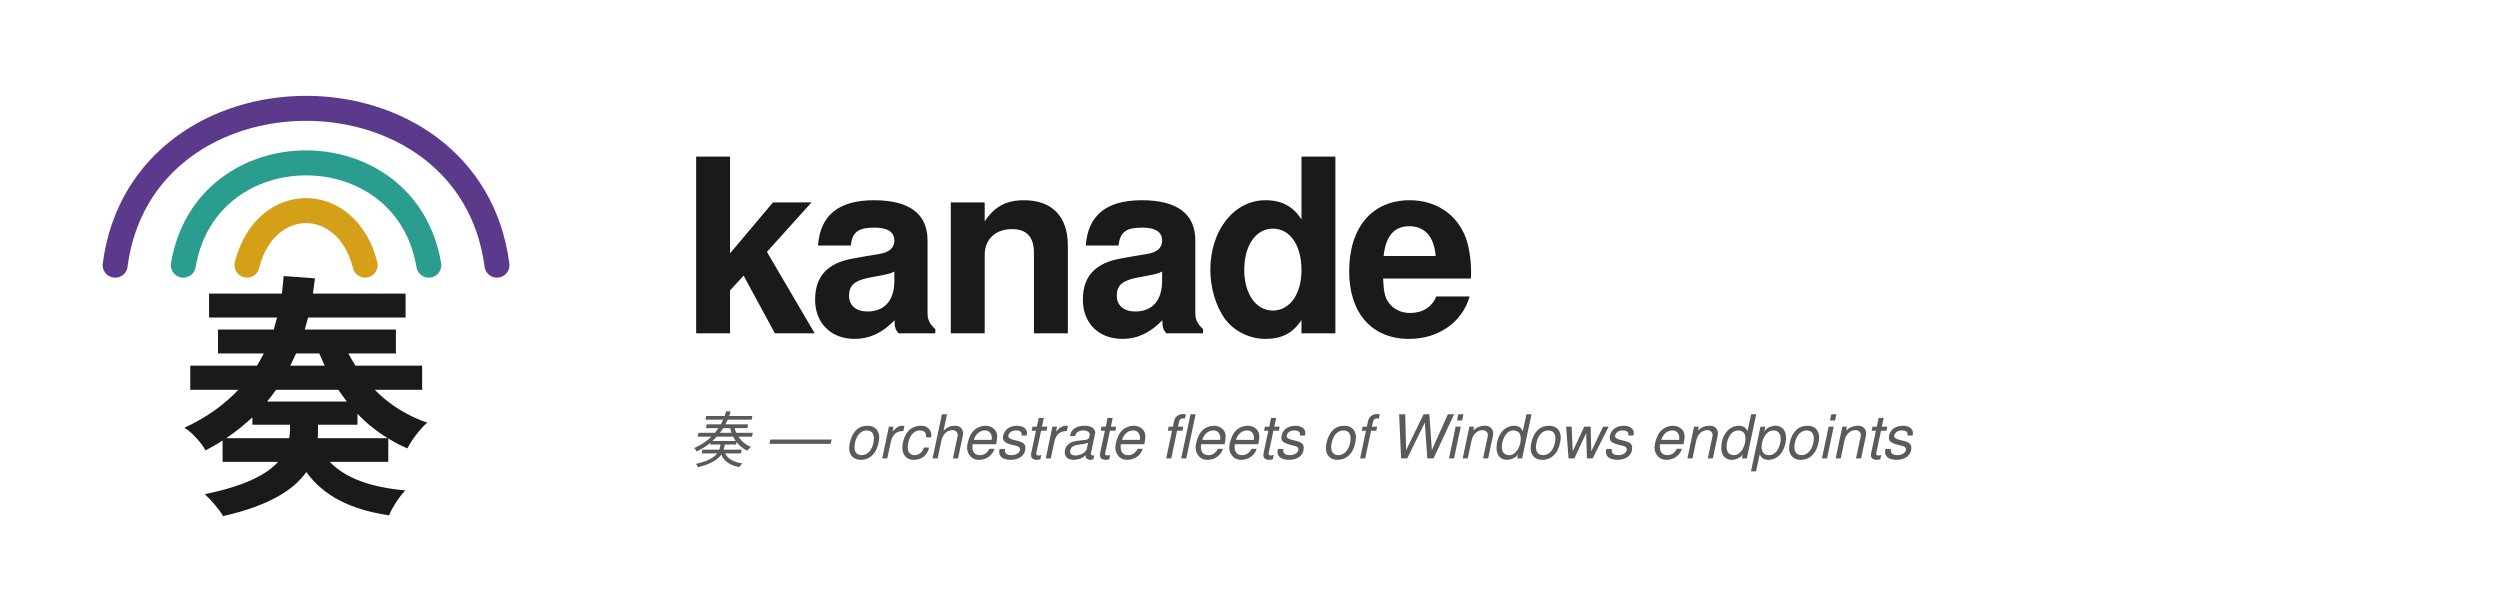
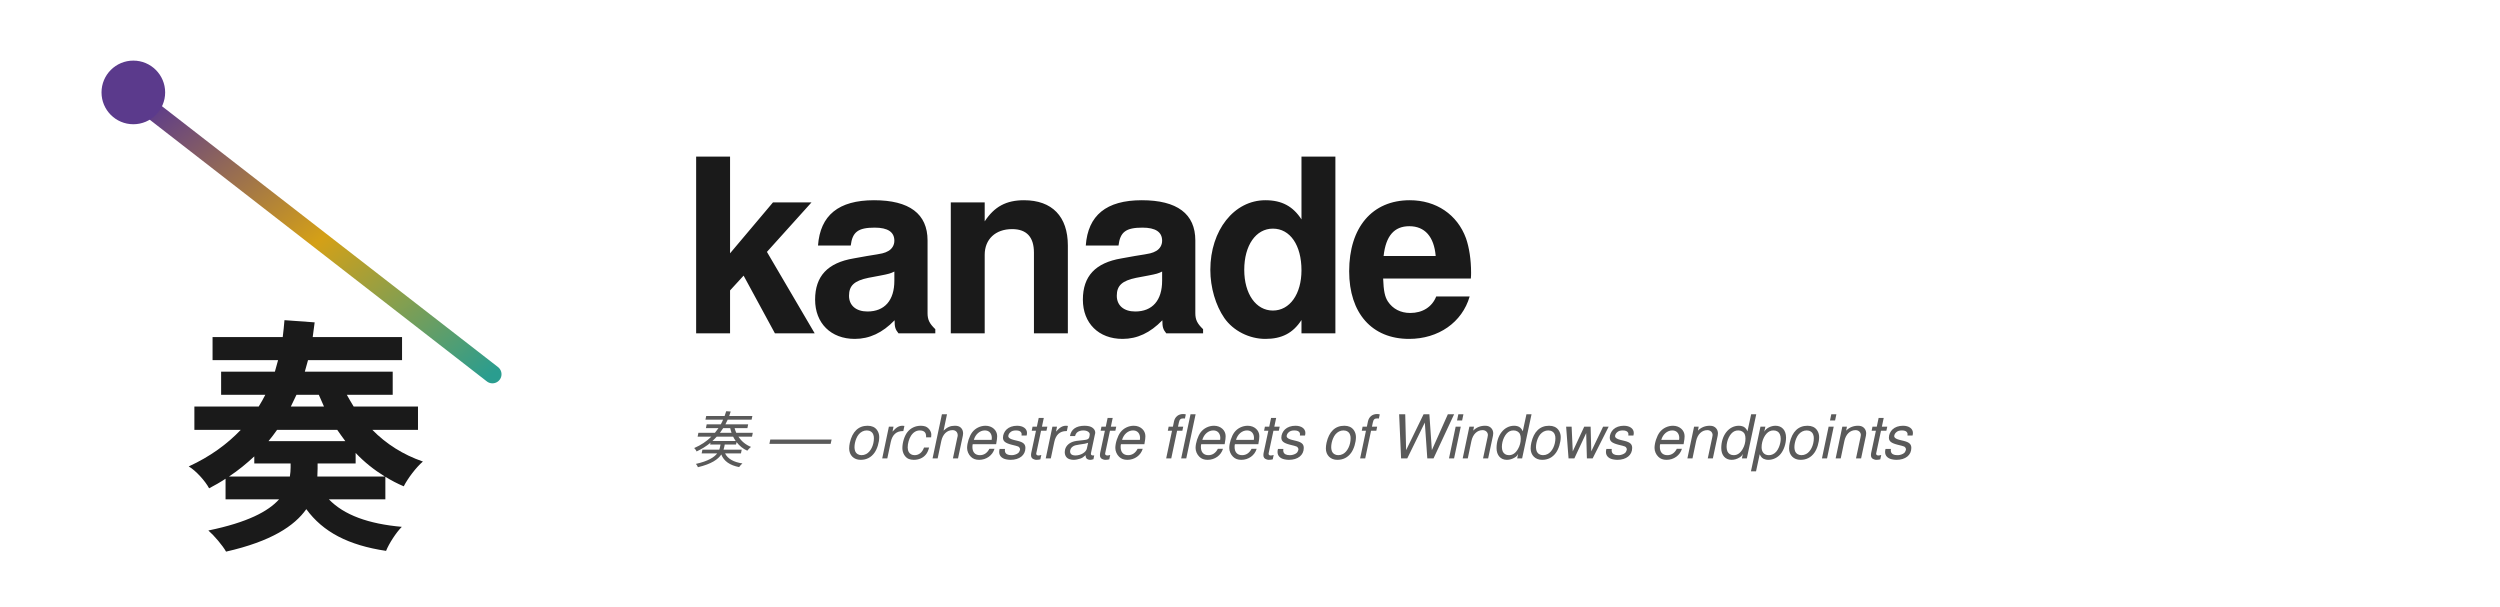
<svg xmlns="http://www.w3.org/2000/svg" viewBox="0 0 660 160" role="img" aria-label="kanade — orchestrate fleets of Windows endpoints">
+   <defs>
+     <linearGradient id="g-baton" x1="0" y1="0" x2="1" y2="1">
+       <stop offset="0" stop-color="#5b3a8c" />
+       <stop offset="0.5" stop-color="#d4a017" />
+       <stop offset="1" stop-color="#2a9d8f" />
+     </linearGradient>
+   </defs>
  <g transform="translate(4, 4) scale(0.6)">
-     <g fill="none" stroke-width="11" stroke-linecap="round">
-       <path d="M 44 110 C 56 18, 200 18, 212 110" stroke="#5b3a8c" />
-       <path d="M 74 110 C 84 50, 172 50, 182 110" stroke="#2a9d8f" />
-       <path d="M 102 110 C 110 78, 146 78, 154 110" stroke="#d4a017" />
-     </g>
-     <text x="128" y="210" font-family="'Noto Serif JP', 'Yu Mincho', 'Hiragino Mincho ProN', 'IPAexMincho', 'Source Han Serif JP', serif" font-size="112" font-weight="700" fill="#1a1a1a" text-anchor="middle">奏</text>
+     <line x1="58" y1="40" x2="210" y2="158" stroke="url(#g-baton)" stroke-width="8" stroke-linecap="round" />
+     <circle cx="52" cy="34" r="14" fill="#5b3a8c" />
+     <text x="128" y="226" font-family="'Noto Serif JP', 'Yu Mincho', 'Hiragino Mincho ProN', 'IPAexMincho', 'Source Han Serif JP', serif" font-size="108" font-weight="700" fill="#1a1a1a" text-anchor="middle">奏</text>
  </g>
  <text x="180" y="88" font-family="-apple-system, BlinkMacSystemFont, 'Segoe UI', Helvetica, Arial, sans-serif" font-weight="700" font-size="64" letter-spacing="-2" fill="#1a1a1a">kanade</text>
  <text x="182" y="122" font-family="-apple-system, BlinkMacSystemFont, 'Segoe UI', Helvetica, Arial, sans-serif" font-style="italic" font-size="16" fill="#5a5a5a">奏 — orchestrate fleets of Windows endpoints</text>
</svg>
